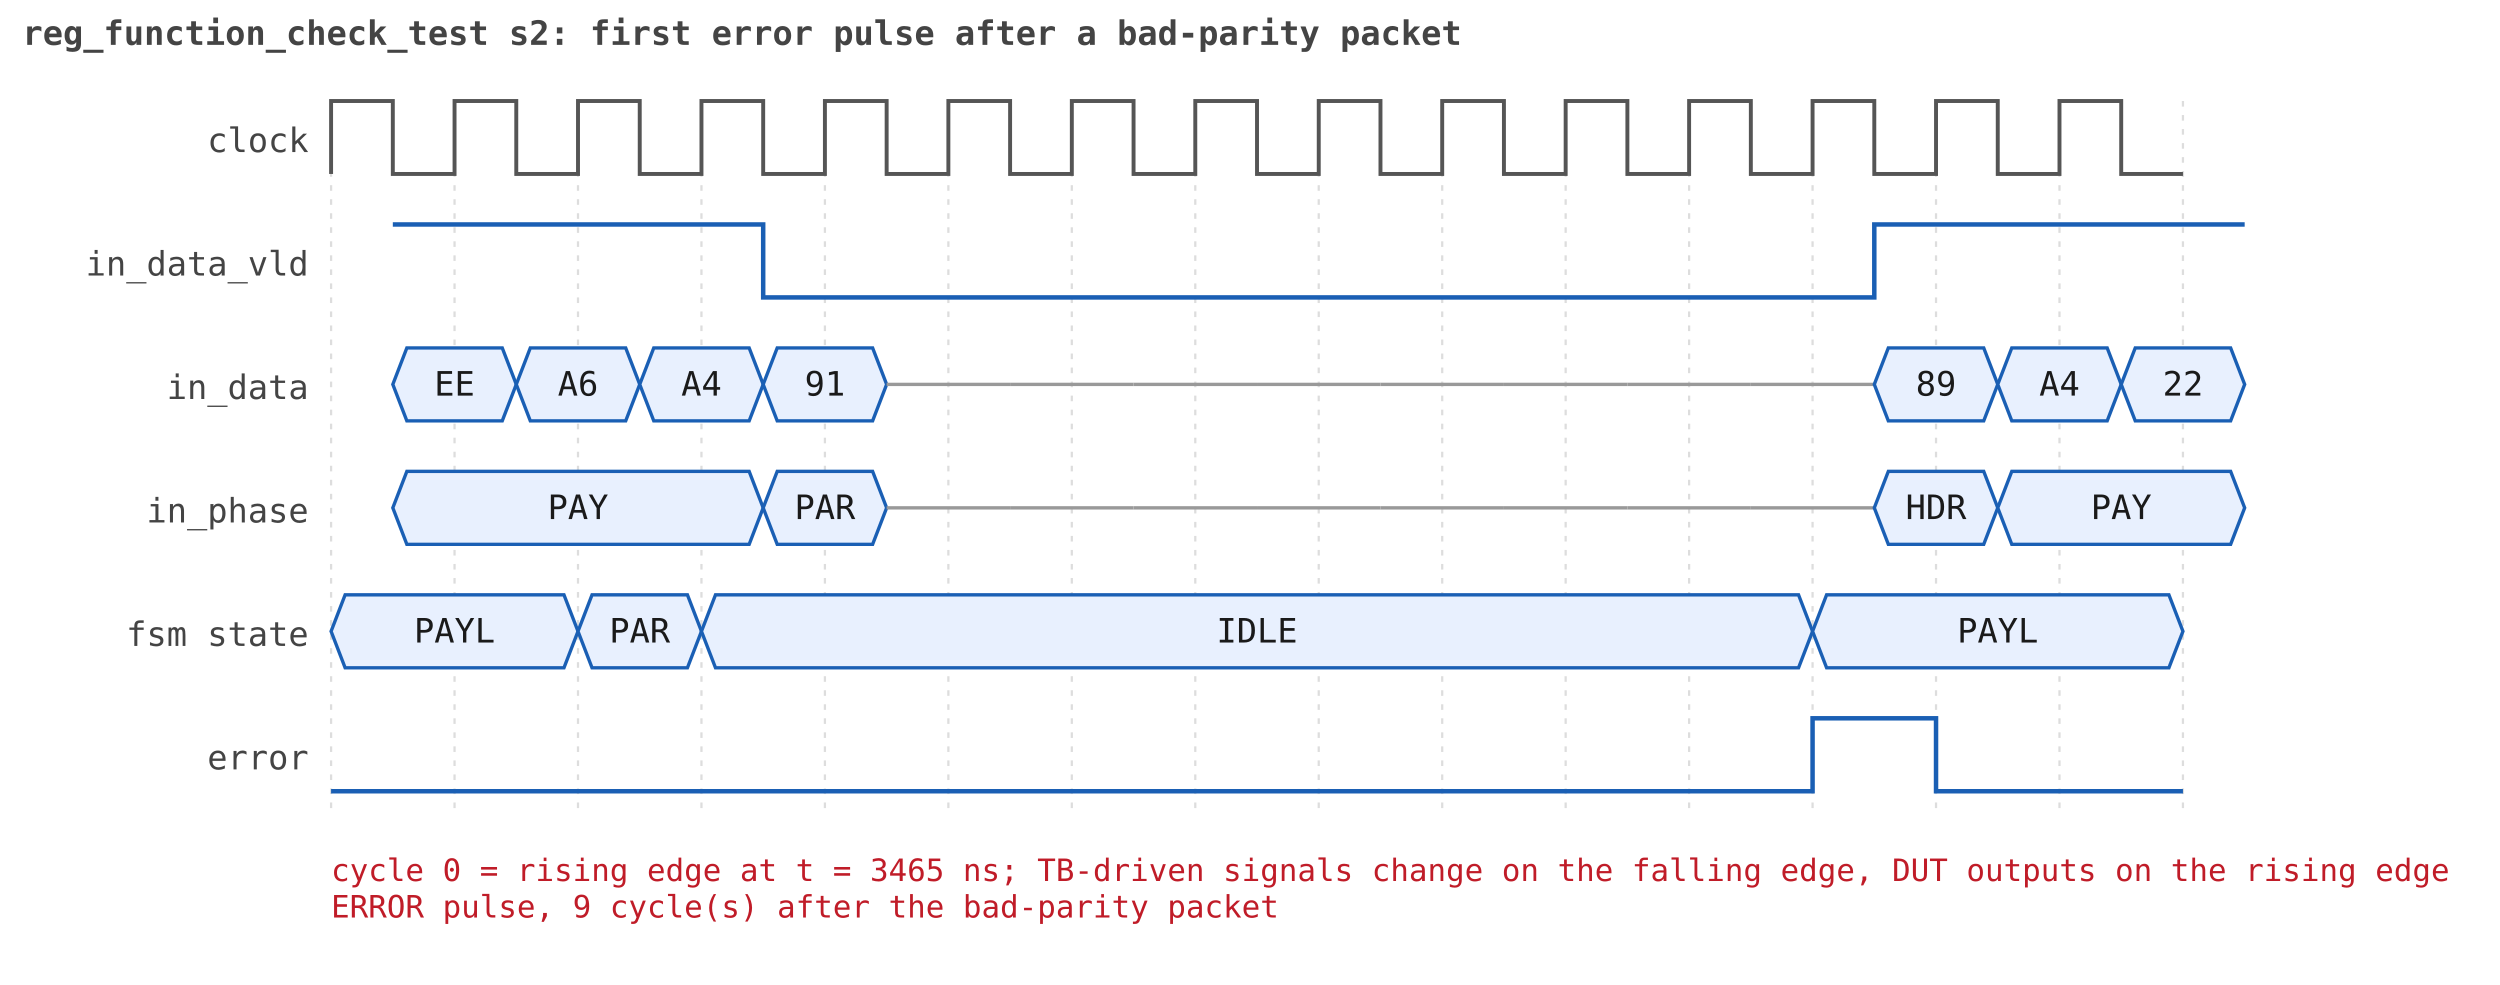
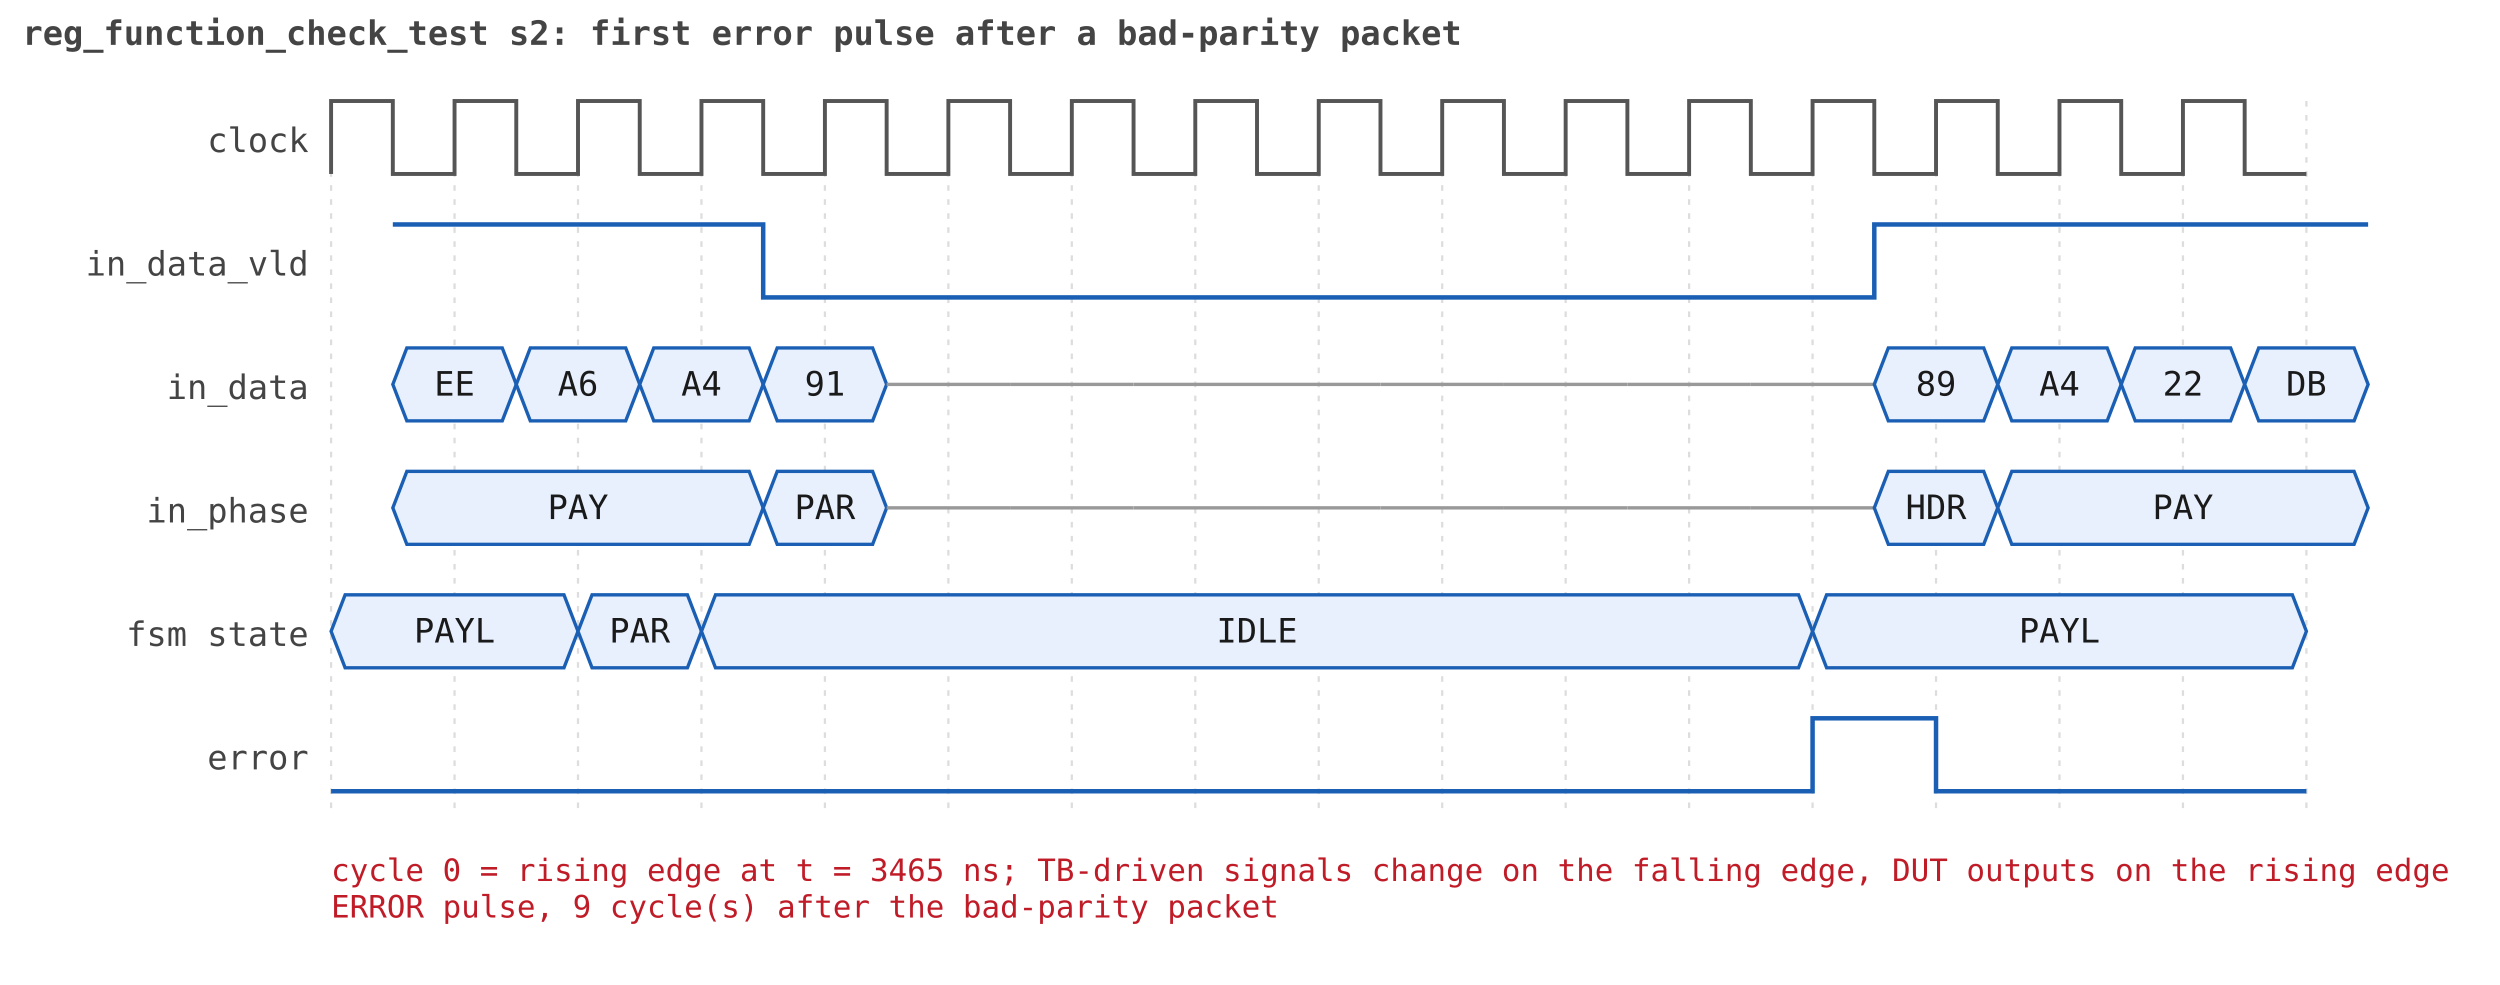
<svg xmlns="http://www.w3.org/2000/svg" width="891" height="351" viewBox="0 0 891 351" font-family="monospace" font-size="12">
  <style>.lbl{fill:#444}.sig{fill:none;stroke:#1a5fb4;stroke-width:1.6}.clk{fill:none;stroke:#555;stroke-width:1.4}.bus{fill:#e8f0fe;stroke:#1a5fb4;stroke-width:1.2}.idle{stroke:#999;stroke-width:1.2;stroke-dasharray:0}.z{stroke:#999;stroke-dasharray:3 3}.txt{fill:#1a1a1a;text-anchor:middle}.grid{stroke:#ddd;stroke-width:0.8;stroke-dasharray:2 3}.note{fill:#c01c28;font-size:11px}@media (prefers-color-scheme: dark){.lbl{fill:#ccc}.clk{stroke:#aaa}.txt{fill:#eee}.bus{fill:#1e2a44}.grid{stroke:#444}}</style>
  <text class="lbl" x="8" y="16" font-weight="bold">reg_function_check_test s2: first error pulse after a bad-parity packet</text>
  <line class="grid" x1="118" y1="36" x2="118" y2="290" />
  <line class="grid" x1="162" y1="36" x2="162" y2="290" />
  <line class="grid" x1="206" y1="36" x2="206" y2="290" />
  <line class="grid" x1="250" y1="36" x2="250" y2="290" />
  <line class="grid" x1="294" y1="36" x2="294" y2="290" />
  <line class="grid" x1="338" y1="36" x2="338" y2="290" />
  <line class="grid" x1="382" y1="36" x2="382" y2="290" />
  <line class="grid" x1="426" y1="36" x2="426" y2="290" />
  <line class="grid" x1="470" y1="36" x2="470" y2="290" />
  <line class="grid" x1="514" y1="36" x2="514" y2="290" />
  <line class="grid" x1="558" y1="36" x2="558" y2="290" />
  <line class="grid" x1="602" y1="36" x2="602" y2="290" />
  <line class="grid" x1="646" y1="36" x2="646" y2="290" />
  <line class="grid" x1="690" y1="36" x2="690" y2="290" />
  <line class="grid" x1="734" y1="36" x2="734" y2="290" />
  <line class="grid" x1="778" y1="36" x2="778" y2="290" />
+   <line class="grid" x1="822" y1="36" x2="822" y2="290" />
  <text class="lbl" x="110" y="54.2" text-anchor="end">clock</text>
-   <path class="clk" d="M118,62 L118,36 L140.0,36 L140.0,62 L162,62 L162,62 L162,36 L184.0,36 L184.0,62 L206,62 L206,62 L206,36 L228.0,36 L228.0,62 L250,62 L250,62 L250,36 L272.0,36 L272.0,62 L294,62 L294,62 L294,36 L316.0,36 L316.0,62 L338,62 L338,62 L338,36 L360.0,36 L360.0,62 L382,62 L382,62 L382,36 L404.0,36 L404.0,62 L426,62 L426,62 L426,36 L448.0,36 L448.0,62 L470,62 L470,62 L470,36 L492.0,36 L492.0,62 L514,62 L514,62 L514,36 L536.0,36 L536.0,62 L558,62 L558,62 L558,36 L580.0,36 L580.0,62 L602,62 L602,62 L602,36 L624.0,36 L624.0,62 L646,62 L646,62 L646,36 L668.0,36 L668.0,62 L690,62 L690,62 L690,36 L712.0,36 L712.0,62 L734,62 L734,62 L734,36 L756.0,36 L756.0,62 L778,62" />
+   <path class="clk" d="M118,62 L118,36 L140.0,36 L140.0,62 L162,62 L162,62 L162,36 L184.0,36 L184.0,62 L206,62 L206,62 L206,36 L228.0,36 L228.0,62 L250,62 L250,62 L250,36 L272.0,36 L272.0,62 L294,62 L294,62 L294,36 L316.0,36 L316.0,62 L338,62 L338,62 L338,36 L360.0,36 L360.0,62 L382,62 L382,62 L382,36 L404.0,36 L404.0,62 L426,62 L426,62 L426,36 L448.0,36 L448.0,62 L470,62 L470,62 L470,36 L492.0,36 L492.0,62 L514,62 L514,62 L514,36 L536.0,36 L536.0,62 L558,62 L558,62 L558,36 L580.0,36 L580.0,62 L602,62 L602,62 L602,36 L624.0,36 L624.0,62 L646,62 L646,62 L646,36 L668.0,36 L668.0,62 L690,62 L690,62 L690,36 L712.0,36 L712.0,62 L734,62 L734,62 L734,36 L756.0,36 L756.0,62 L778,62 L778,62 L778,36 L800.0,36 L800.0,62 L822,62" />
  <text class="lbl" x="110" y="98.2" text-anchor="end">in_data_vld</text>
-   <path class="sig" d="M140.0,80 L184.0,80 L184.0,80 L228.0,80 L228.0,80 L272.0,80 L272.0,80 L272.0,106 L316.0,106 L316.0,106 L360.0,106 L360.0,106 L404.0,106 L404.0,106 L448.0,106 L448.0,106 L492.0,106 L492.0,106 L536.0,106 L536.0,106 L580.0,106 L580.0,106 L624.0,106 L624.0,106 L668.0,106 L668.0,106 L668.0,80 L712.0,80 L712.0,80 L756.0,80 L756.0,80 L800.0,80" />
+   <path class="sig" d="M140.0,80 L184.0,80 L184.0,80 L228.0,80 L228.0,80 L272.0,80 L272.0,80 L272.0,106 L316.0,106 L316.0,106 L360.0,106 L360.0,106 L404.0,106 L404.0,106 L448.0,106 L448.0,106 L492.0,106 L492.0,106 L536.0,106 L536.0,106 L580.0,106 L580.0,106 L624.0,106 L624.0,106 L668.0,106 L668.0,106 L668.0,80 L712.0,80 L712.0,80 L756.0,80 L756.0,80 L800.0,80 L800.0,80 L844.0,80" />
  <text class="lbl" x="110" y="142.2" text-anchor="end">in_data</text>
  <path class="bus" d="M140.0,137.0 L145.0,124 L179.0,124 L184.0,137.0 L179.0,150 L145.0,150 Z" />
  <text class="txt" x="162.0" y="141.0">EE</text>
  <path class="bus" d="M184.0,137.0 L189.0,124 L223.0,124 L228.0,137.0 L223.0,150 L189.0,150 Z" />
  <text class="txt" x="206.0" y="141.0">A6</text>
  <path class="bus" d="M228.0,137.0 L233.0,124 L267.0,124 L272.0,137.0 L267.0,150 L233.0,150 Z" />
  <text class="txt" x="250.0" y="141.0">A4</text>
  <path class="bus" d="M272.0,137.0 L277.0,124 L311.0,124 L316.0,137.0 L311.0,150 L277.0,150 Z" />
  <text class="txt" x="294.0" y="141.0">91</text>
  <line class="idle" x1="316.0" y1="137.0" x2="360.0" y2="137.0" />
  <line class="idle" x1="360.0" y1="137.0" x2="404.0" y2="137.0" />
  <line class="idle" x1="404.0" y1="137.0" x2="448.0" y2="137.0" />
  <line class="idle" x1="448.0" y1="137.0" x2="492.0" y2="137.0" />
  <line class="idle" x1="492.0" y1="137.0" x2="536.0" y2="137.0" />
  <line class="idle" x1="536.0" y1="137.0" x2="580.0" y2="137.0" />
  <line class="idle" x1="580.0" y1="137.0" x2="624.0" y2="137.0" />
  <line class="idle" x1="624.0" y1="137.0" x2="668.0" y2="137.0" />
  <path class="bus" d="M668.0,137.0 L673.0,124 L707.0,124 L712.0,137.0 L707.0,150 L673.0,150 Z" />
  <text class="txt" x="690.0" y="141.0">89</text>
  <path class="bus" d="M712.0,137.0 L717.0,124 L751.0,124 L756.0,137.0 L751.0,150 L717.0,150 Z" />
  <text class="txt" x="734.0" y="141.0">A4</text>
  <path class="bus" d="M756.0,137.0 L761.0,124 L795.0,124 L800.0,137.0 L795.0,150 L761.0,150 Z" />
  <text class="txt" x="778.0" y="141.0">22</text>
+   <path class="bus" d="M800.0,137.0 L805.0,124 L839.0,124 L844.0,137.0 L839.0,150 L805.0,150 Z" />
+   <text class="txt" x="822.0" y="141.0">DB</text>
  <text class="lbl" x="110" y="186.2" text-anchor="end">in_phase</text>
  <path class="bus" d="M140.0,181.0 L145.0,168 L267.0,168 L272.0,181.0 L267.0,194 L145.0,194 Z" />
  <text class="txt" x="206.0" y="185.0">PAY</text>
  <path class="bus" d="M272.0,181.0 L277.0,168 L311.0,168 L316.0,181.0 L311.0,194 L277.0,194 Z" />
  <text class="txt" x="294.0" y="185.0">PAR</text>
  <line class="idle" x1="316.0" y1="181.0" x2="360.0" y2="181.0" />
  <line class="idle" x1="360.0" y1="181.0" x2="404.0" y2="181.0" />
  <line class="idle" x1="404.0" y1="181.0" x2="448.0" y2="181.0" />
  <line class="idle" x1="448.0" y1="181.0" x2="492.0" y2="181.0" />
  <line class="idle" x1="492.0" y1="181.0" x2="536.0" y2="181.0" />
  <line class="idle" x1="536.0" y1="181.0" x2="580.0" y2="181.0" />
  <line class="idle" x1="580.0" y1="181.0" x2="624.0" y2="181.0" />
  <line class="idle" x1="624.0" y1="181.0" x2="668.0" y2="181.0" />
  <path class="bus" d="M668.0,181.0 L673.0,168 L707.0,168 L712.0,181.0 L707.0,194 L673.0,194 Z" />
  <text class="txt" x="690.0" y="185.0">HDR</text>
-   <path class="bus" d="M712.0,181.0 L717.0,168 L795.0,168 L800.0,181.0 L795.0,194 L717.0,194 Z" />
-   <text class="txt" x="756.0" y="185.0">PAY</text>
+   <path class="bus" d="M712.0,181.0 L717.0,168 L839.0,168 L844.0,181.0 L839.0,194 L717.0,194 Z" />
+   <text class="txt" x="778.0" y="185.0">PAY</text>
  <text class="lbl" x="110" y="230.2" text-anchor="end">fsm state</text>
  <path class="bus" d="M118,225.0 L123,212 L201,212 L206,225.0 L201,238 L123,238 Z" />
  <text class="txt" x="162.0" y="229.0">PAYL</text>
  <path class="bus" d="M206,225.0 L211,212 L245,212 L250,225.0 L245,238 L211,238 Z" />
  <text class="txt" x="228.0" y="229.0">PAR</text>
  <path class="bus" d="M250,225.0 L255,212 L641,212 L646,225.0 L641,238 L255,238 Z" />
  <text class="txt" x="448.0" y="229.0">IDLE</text>
-   <path class="bus" d="M646,225.0 L651,212 L773,212 L778,225.0 L773,238 L651,238 Z" />
-   <text class="txt" x="712.0" y="229.0">PAYL</text>
+   <path class="bus" d="M646,225.0 L651,212 L817,212 L822,225.0 L817,238 L651,238 Z" />
+   <text class="txt" x="734.0" y="229.0">PAYL</text>
  <text class="lbl" x="110" y="274.2" text-anchor="end">error</text>
-   <path class="sig" d="M118,282 L162,282 L162,282 L206,282 L206,282 L250,282 L250,282 L294,282 L294,282 L338,282 L338,282 L382,282 L382,282 L426,282 L426,282 L470,282 L470,282 L514,282 L514,282 L558,282 L558,282 L602,282 L602,282 L646,282 L646,282 L646,256 L690,256 L690,256 L690,282 L734,282 L734,282 L778,282" />
+   <path class="sig" d="M118,282 L162,282 L162,282 L206,282 L206,282 L250,282 L250,282 L294,282 L294,282 L338,282 L338,282 L382,282 L382,282 L426,282 L426,282 L470,282 L470,282 L514,282 L514,282 L558,282 L558,282 L602,282 L602,282 L646,282 L646,282 L646,256 L690,256 L690,256 L690,282 L734,282 L734,282 L778,282 L778,282 L822,282" />
  <text class="note" x="118" y="314">cycle 0 = rising edge at t = 3465 ns; TB-driven signals change on the falling edge, DUT outputs on the rising edge</text>
  <text class="note" x="118" y="327">ERROR pulse, 9 cycle(s) after the bad-parity packet</text>
</svg>
